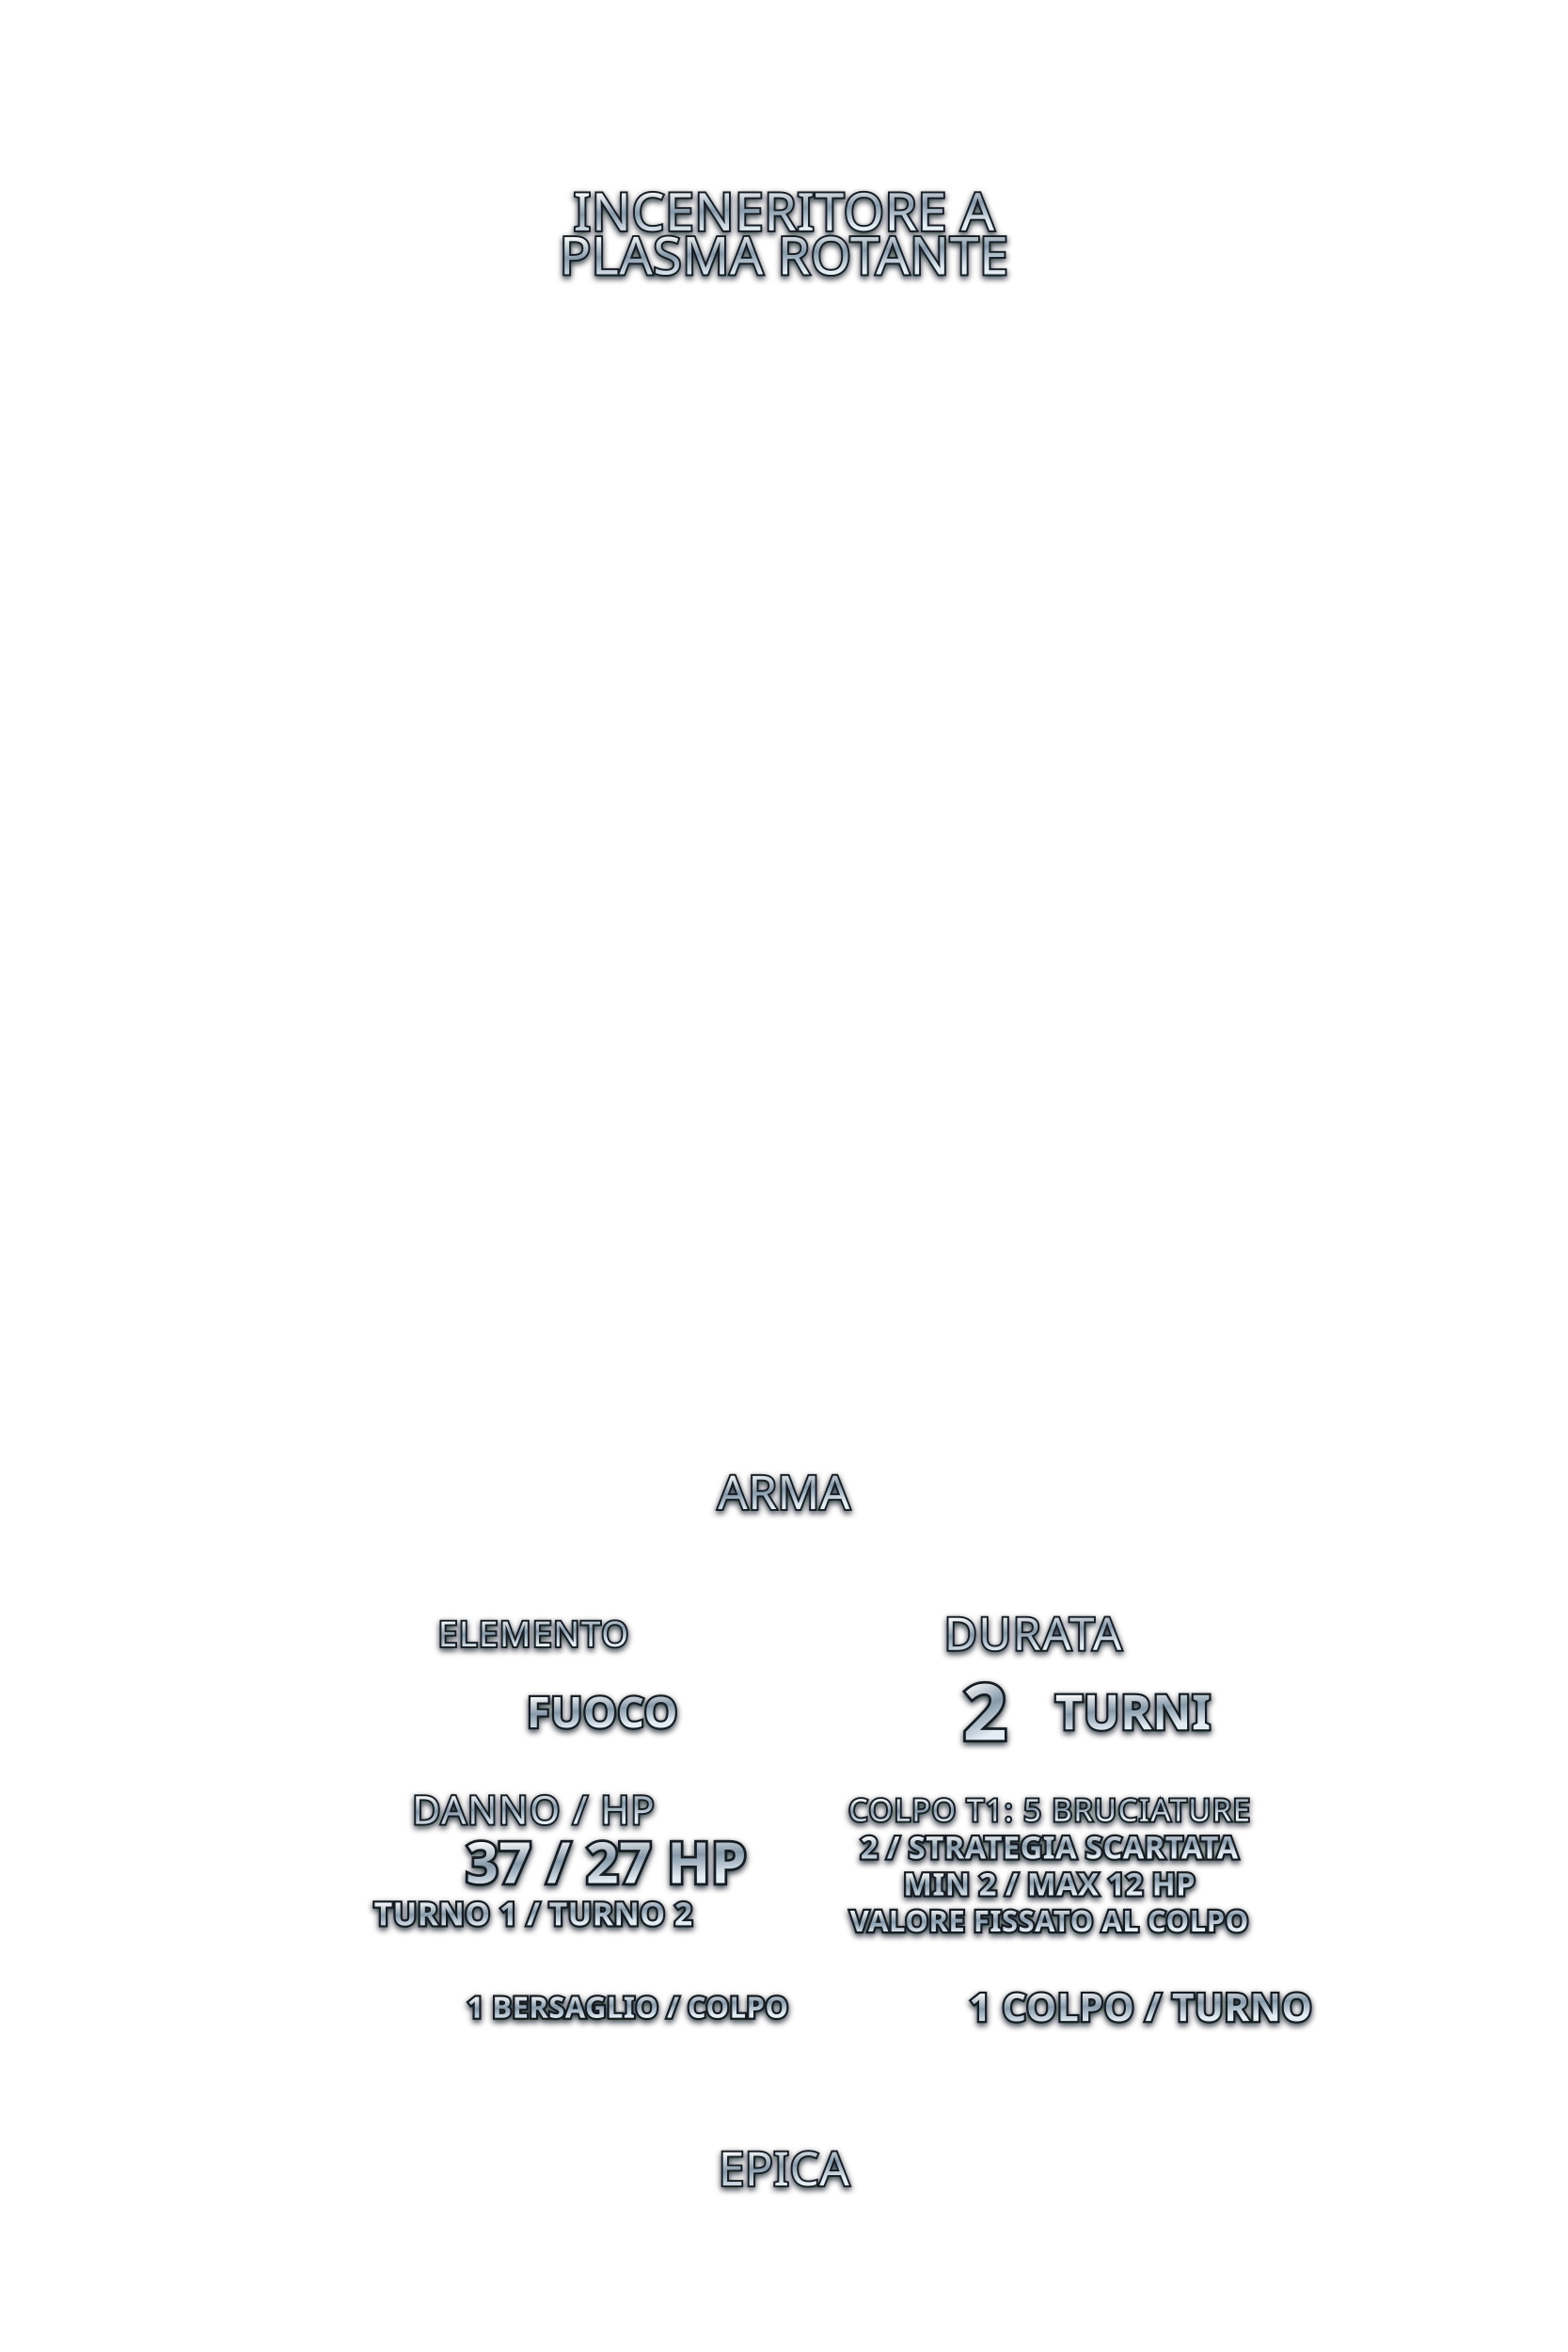
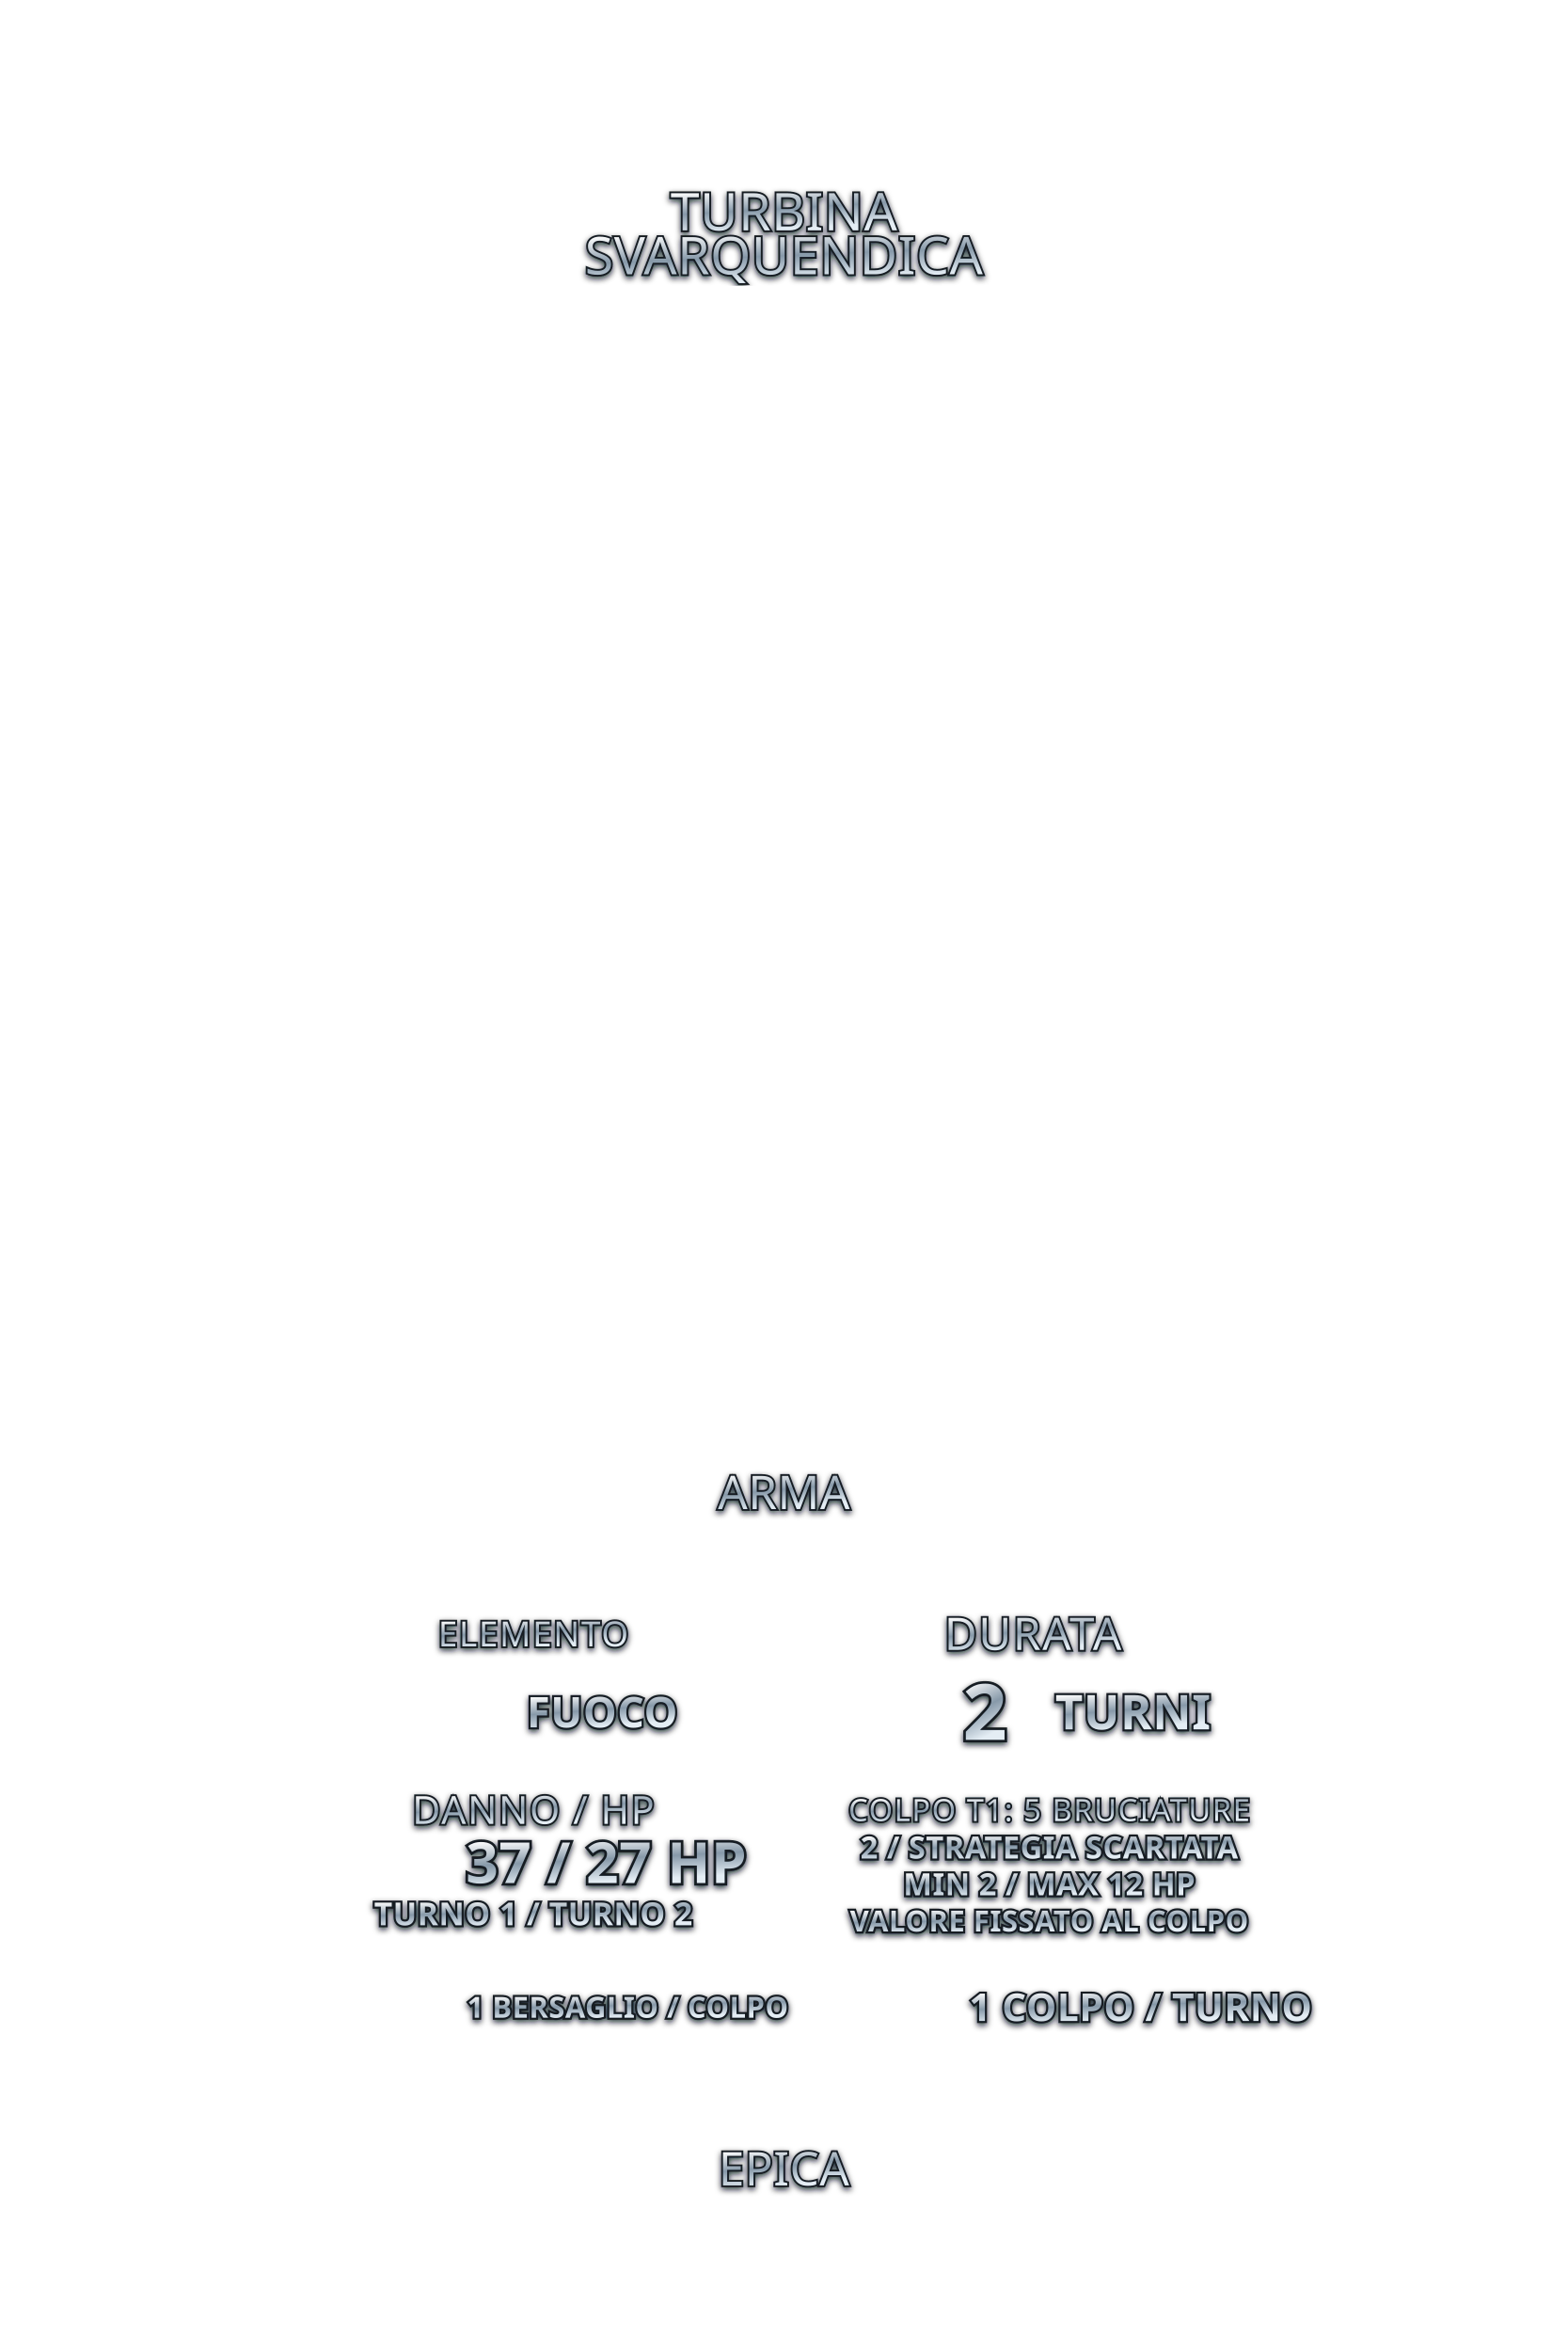
<svg xmlns="http://www.w3.org/2000/svg" width="3072" height="4608" viewBox="0 0 3072 4608">
  <defs>
    <linearGradient id="weapon-designed-plasma-inceneritore-rotante-it-material" x1="0" y1="0" x2=".35" y2="1">
      <stop stop-color="#ffffff" />
      <stop offset=".52" stop-color="#8799a9" />
      <stop offset="1" stop-color="#e4edf4" />
    </linearGradient>
    <filter id="weapon-designed-plasma-inceneritore-rotante-it-shadow">
      <feDropShadow dx="0" dy="5" stdDeviation="6" flood-color="#070e17" flood-opacity=".85" />
    </filter>
    <clipPath id="weapon-designed-plasma-inceneritore-rotante-it-clip">
      <rect x="680" y="350" width="1710" height="210" />
      <rect x="1090" y="2855" width="892" height="140" />
      <rect x="440" y="3140" width="2195" height="930" />
      <rect x="1110" y="4180" width="852" height="140" />
    </clipPath>
  </defs>
  <g clip-path="url(#weapon-designed-plasma-inceneritore-rotante-it-clip)">
    <g filter="url(#weapon-designed-plasma-inceneritore-rotante-it-shadow)" fill="url(#weapon-designed-plasma-inceneritore-rotante-it-material)" stroke="#121a23" paint-order="stroke fill" text-anchor="middle" dominant-baseline="middle" font-family="Eclissi Vettore, sans-serif">
-       <text x="1536" y="416" xml:space="preserve" font-size="102.000" font-weight="400" stroke-width="7" letter-spacing="1">INCENERITORE A</text>
-       <text x="1536" y="502" xml:space="preserve" font-size="102.000" font-weight="400" stroke-width="7" letter-spacing="1">PLASMA ROTANTE</text>
+       <text x="1536" y="416" xml:space="preserve" font-size="102.000" font-weight="400" stroke-width="7" letter-spacing="1">TURBINA</text>
+       <text x="1536" y="502" xml:space="preserve" font-size="102.000" font-weight="400" stroke-width="7" letter-spacing="1">SVARQUENDICA</text>
      <text x="1536" y="2925" xml:space="preserve" font-size="91.000" font-weight="400" stroke-width="7" letter-spacing="1">ARMA</text>
      <text x="1536" y="4250" xml:space="preserve" font-size="91.000" font-weight="400" stroke-width="7" letter-spacing="1">EPICA</text>
      <text x="1045" y="3202" xml:space="preserve" font-size="68.000" font-weight="400" stroke-width="7" letter-spacing="3">ELEMENTO</text>
      <text x="1180" y="3355" xml:space="preserve" font-size="83.000" font-weight="600" stroke-width="8" letter-spacing="1">FUOCO</text>
      <text x="2024" y="3202" xml:space="preserve" font-size="88.000" font-weight="400" stroke-width="7" letter-spacing="3">DURATA</text>
      <text x="1930" y="3355" xml:space="preserve" font-size="152.000" font-weight="600" stroke-width="10" letter-spacing="1">2</text>
      <text x="2220" y="3355" xml:space="preserve" font-size="94.000" font-weight="600" stroke-width="8" letter-spacing="1">TURNI</text>
      <text x="1045" y="3547" xml:space="preserve" font-size="76.000" font-weight="400" stroke-width="7" letter-spacing="3">DANNO / HP</text>
      <text x="1188" y="3650" xml:space="preserve" font-size="111.000" font-weight="600" stroke-width="10" letter-spacing="1">37 / 27 HP</text>
      <text x="1045" y="3750" xml:space="preserve" font-size="62.000" font-weight="600" stroke-width="8" letter-spacing="1">TURNO 1 / TURNO 2</text>
      <text x="2056" y="3547" xml:space="preserve" font-size="60.000" font-weight="400" stroke-width="7" letter-spacing="3">COLPO T1: 5 BRUCIATURE</text>
      <text x="2056" y="3620" xml:space="preserve" font-size="60.000" font-weight="600" stroke-width="8" letter-spacing="1">2 / STRATEGIA SCARTATA</text>
      <text x="2056" y="3692" xml:space="preserve" font-size="60.000" font-weight="600" stroke-width="8" letter-spacing="1">MIN 2 / MAX 12 HP</text>
      <text x="2056" y="3764" xml:space="preserve" font-size="57.000" font-weight="600" stroke-width="8" letter-spacing="1">VALORE FISSATO AL COLPO</text>
      <text x="1230" y="3933" xml:space="preserve" font-size="56.843" font-weight="600" stroke-width="8" letter-spacing="1">1 BERSAGLIO / COLPO</text>
      <text x="2235" y="3933" xml:space="preserve" font-size="75.015" font-weight="600" stroke-width="8" letter-spacing="1">1 COLPO / TURNO</text>
    </g>
  </g>
</svg>
